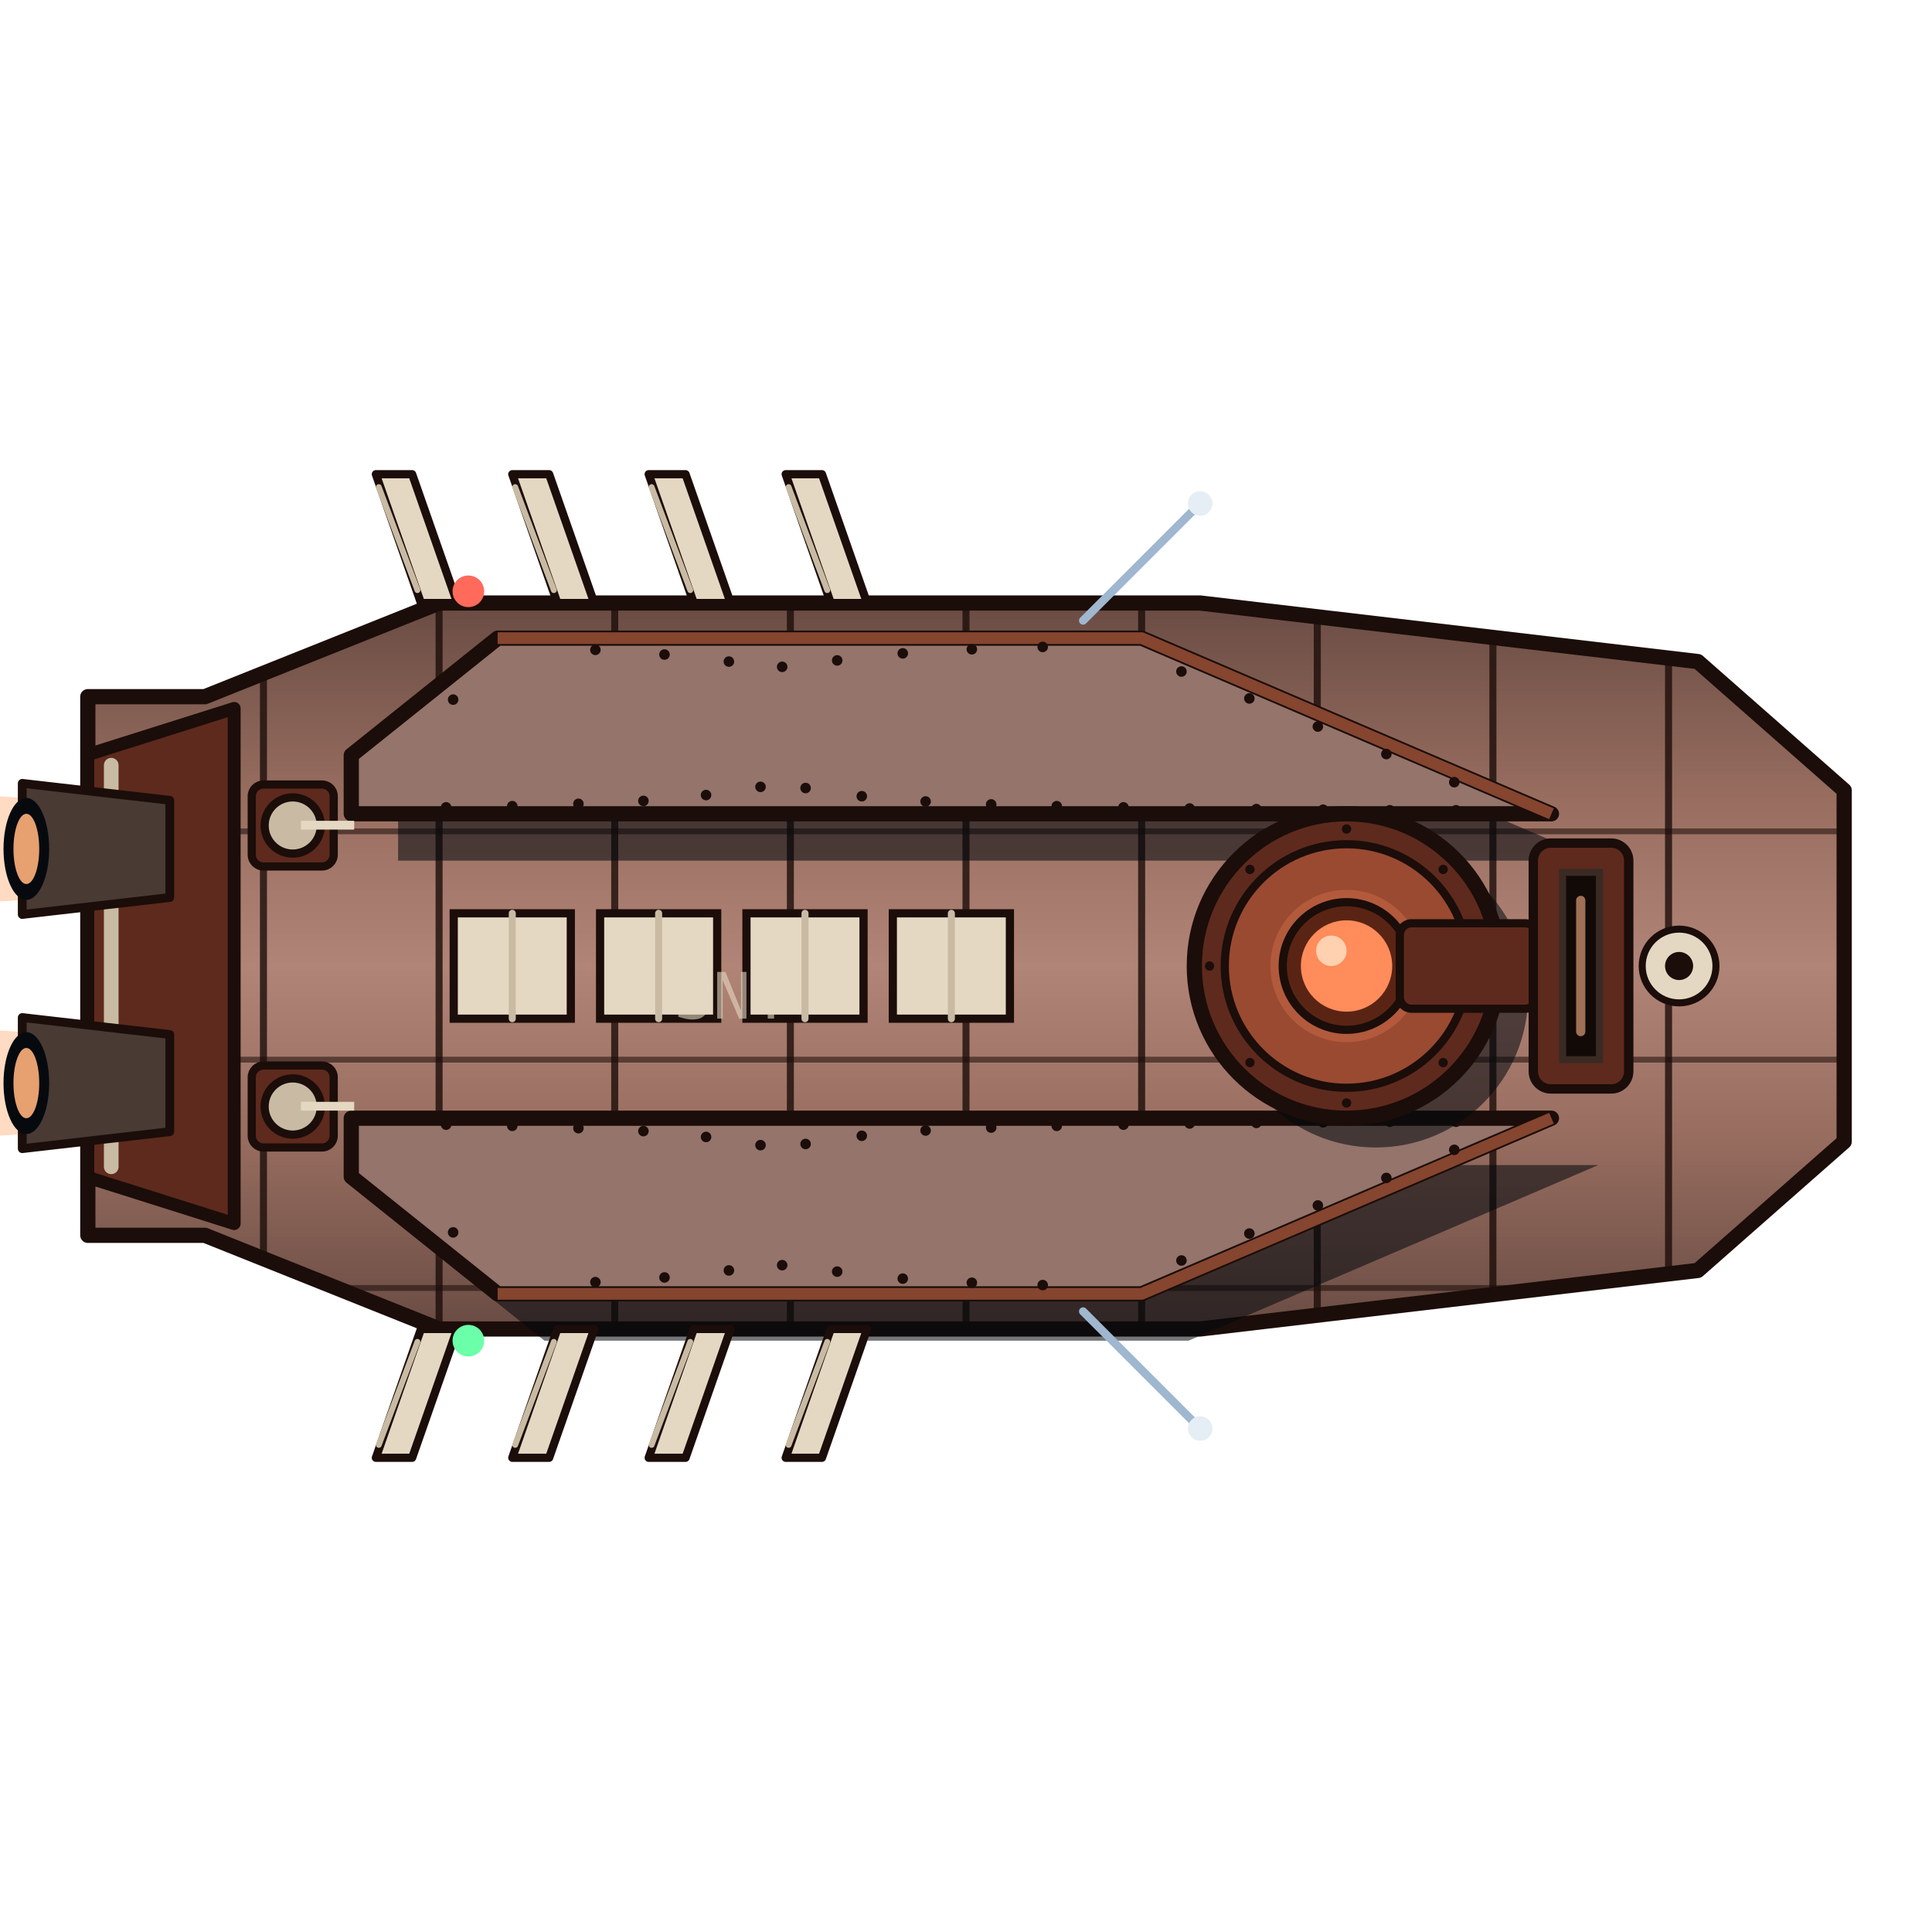
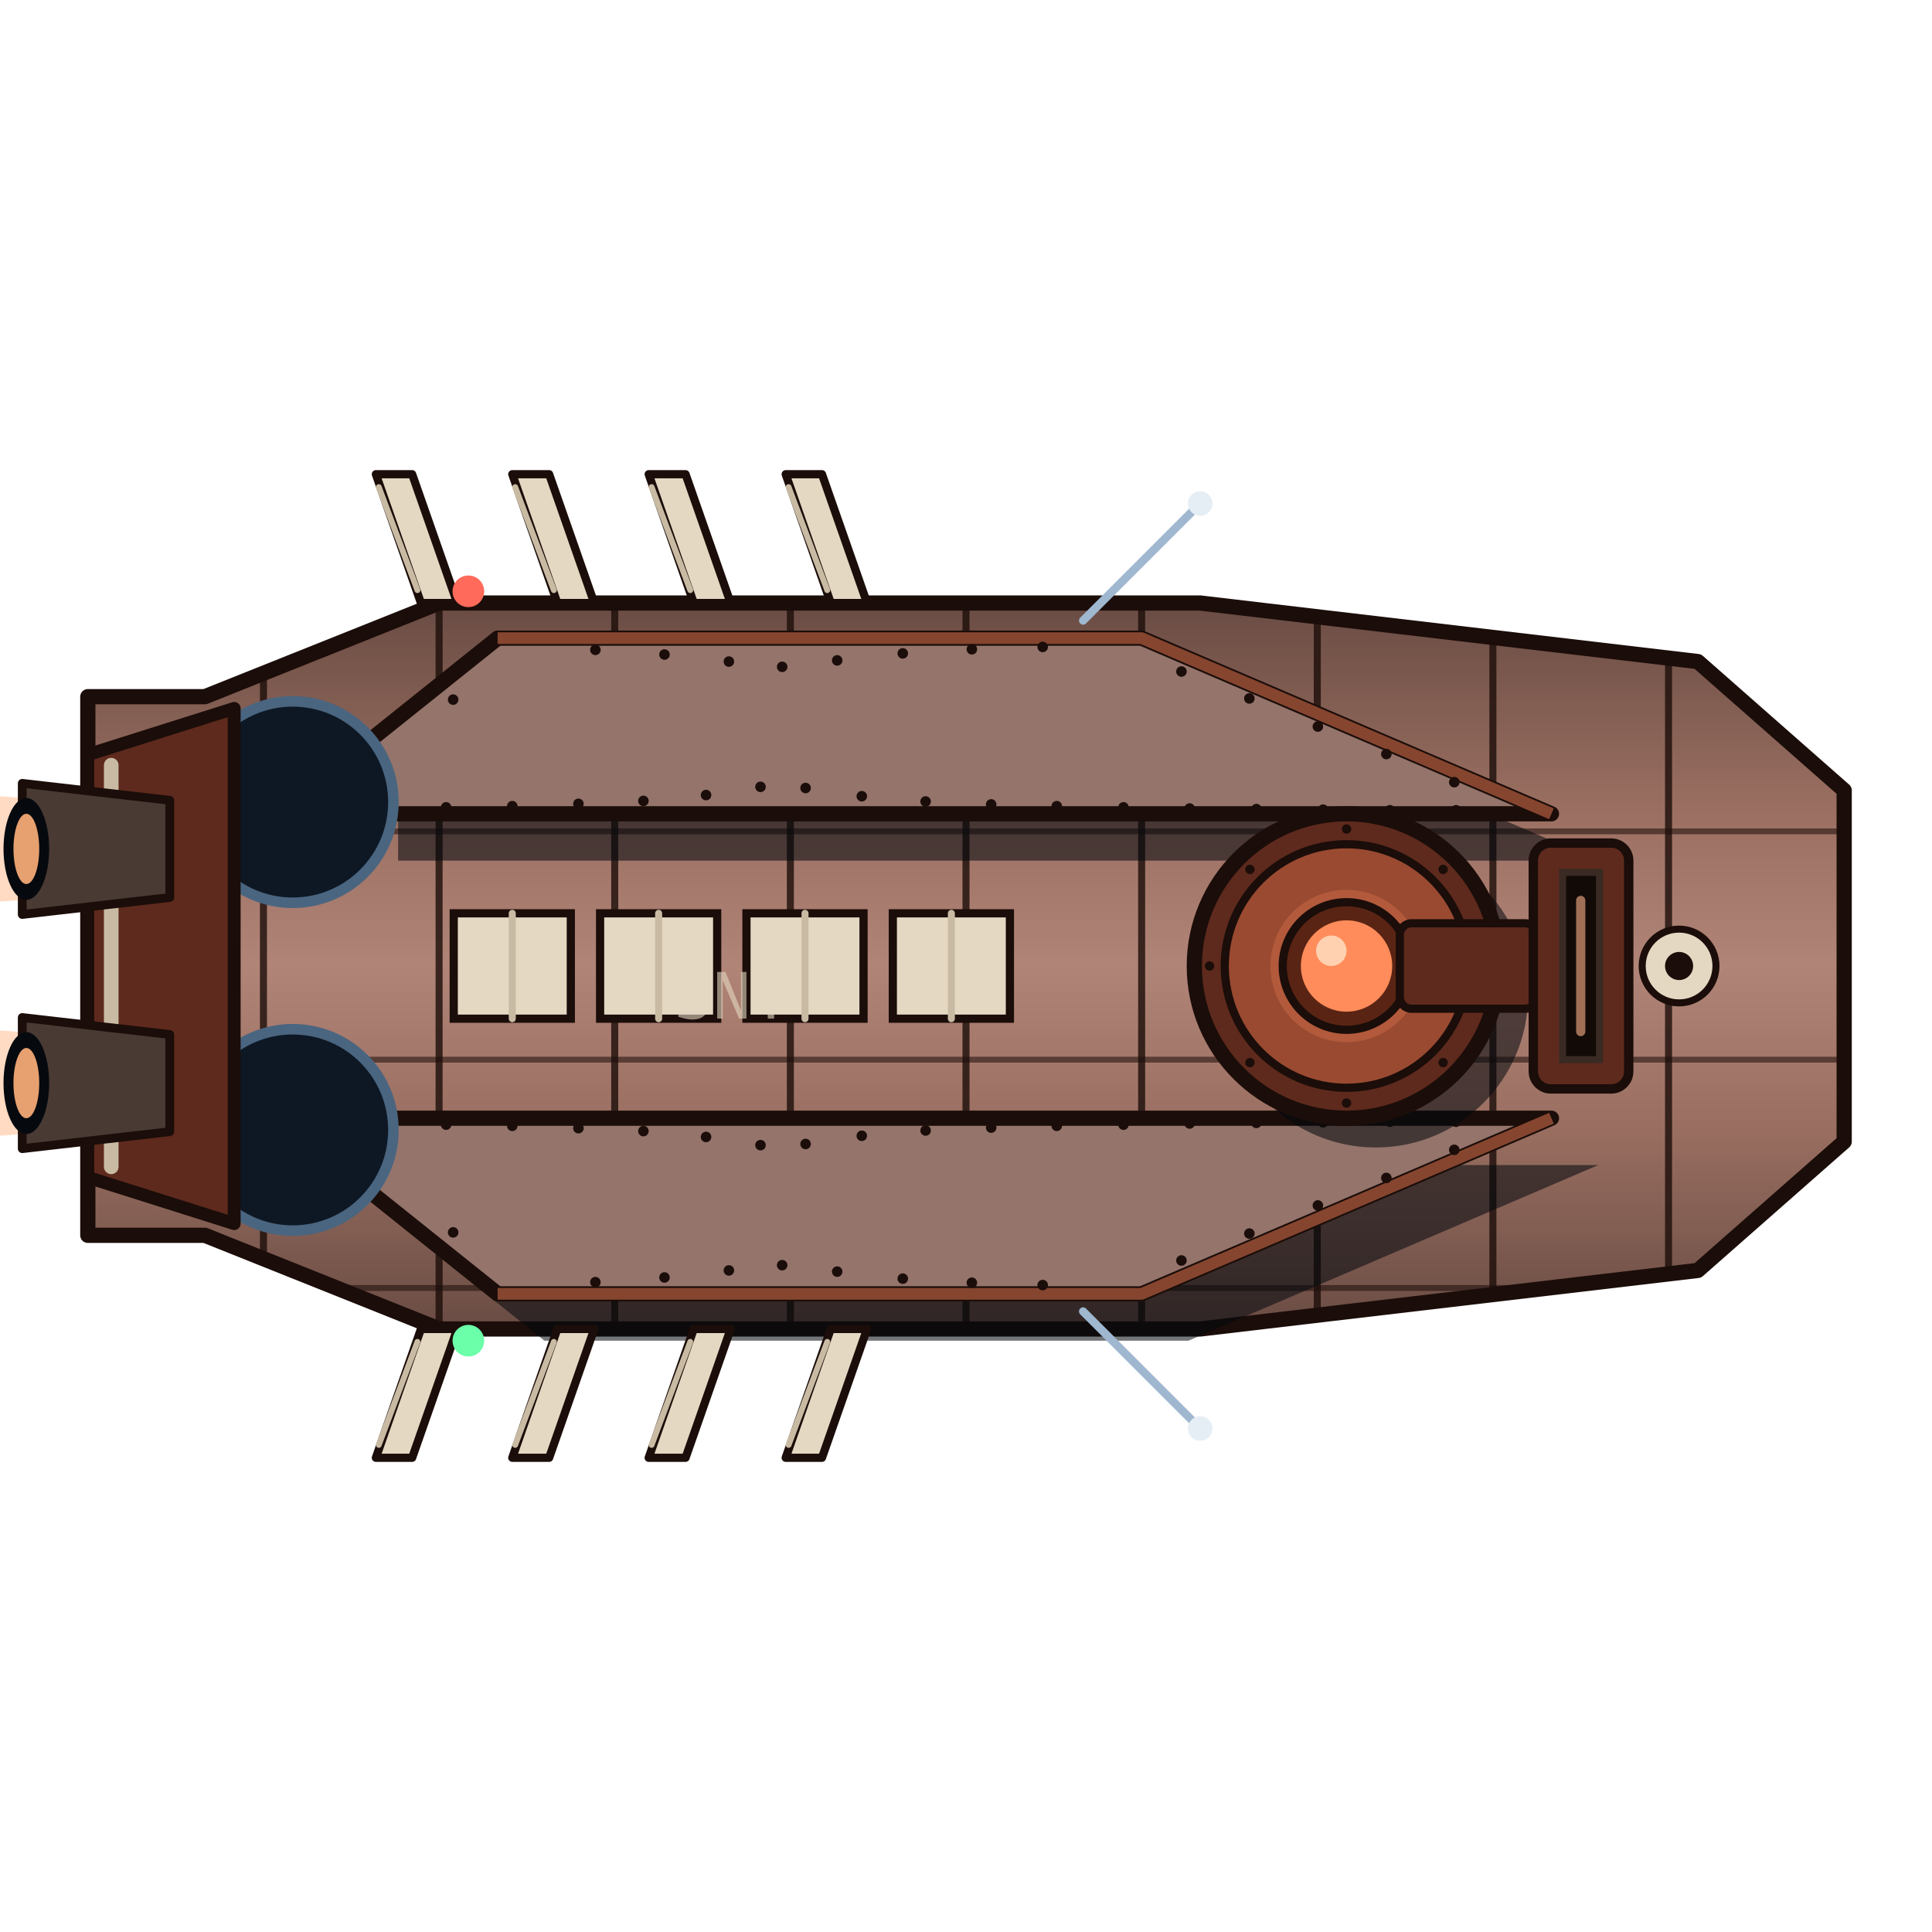
<svg xmlns="http://www.w3.org/2000/svg" viewBox="-16.50 -16.50 33.00 33.00">
  <defs>
    <linearGradient id="marsHullCiv" x1="0" y1="0" x2="0" y2="1">
      <stop offset="0" stop-color="#6a4c44" />
      <stop offset="0.28" stop-color="#9a6f61" />
      <stop offset="0.5" stop-color="#b08477" />
      <stop offset="0.72" stop-color="#9a6f61" />
      <stop offset="1" stop-color="#6a4c44" />
    </linearGradient>
  </defs>
  <ellipse cx="-16.65" cy="2.00" rx="1.95" ry="0.90" fill="#ffb07a" opacity="0.45" />
  <ellipse cx="-16.65" cy="-2.00" rx="1.95" ry="0.90" fill="#ffb07a" opacity="0.45" />
  <polygon points="15.00,-3.00 12.50,-5.20 4.00,-6.20 -9.00,-6.20 -13.00,-4.60 -15.00,-4.60 -15.00,-3.60 -15.00,3.60 -15.00,4.60 -13.00,4.60 -9.00,6.20 4.00,6.20 12.50,5.20 15.00,3.00" fill="url(#marsHullCiv)" stroke="#1b0d09" stroke-width="0.26" stroke-linejoin="round" />
  <clipPath id="c-ser-deimos-1">
    <polygon points="15.00,-3.00 12.50,-5.20 4.00,-6.20 -9.00,-6.20 -13.00,-4.60 -15.00,-4.60 -15.00,-3.60 -15.00,3.60 -15.00,4.60 -13.00,4.60 -9.00,6.20 4.00,6.20 12.50,5.20 15.00,3.00" />
  </clipPath>
  <g clip-path="url(#c-ser-deimos-1)">
    <line x1="-12.00" y1="-6.20" x2="-12.00" y2="6.20" stroke="#1b0d09" stroke-width="0.12" stroke-linecap="round" opacity="0.8" />
    <line x1="-9.00" y1="-6.20" x2="-9.00" y2="6.20" stroke="#1b0d09" stroke-width="0.12" stroke-linecap="round" opacity="0.8" />
    <line x1="-6.00" y1="-6.20" x2="-6.00" y2="6.20" stroke="#1b0d09" stroke-width="0.12" stroke-linecap="round" opacity="0.8" />
    <line x1="-3.00" y1="-6.20" x2="-3.00" y2="6.20" stroke="#1b0d09" stroke-width="0.12" stroke-linecap="round" opacity="0.8" />
    <line x1="0.00" y1="-6.20" x2="0.00" y2="6.20" stroke="#1b0d09" stroke-width="0.12" stroke-linecap="round" opacity="0.8" />
    <line x1="3.00" y1="-6.20" x2="3.00" y2="6.20" stroke="#1b0d09" stroke-width="0.12" stroke-linecap="round" opacity="0.8" />
    <line x1="6.00" y1="-6.20" x2="6.00" y2="6.20" stroke="#1b0d09" stroke-width="0.12" stroke-linecap="round" opacity="0.8" />
    <line x1="9.00" y1="-6.20" x2="9.00" y2="6.20" stroke="#1b0d09" stroke-width="0.12" stroke-linecap="round" opacity="0.8" />
    <line x1="12.00" y1="-6.20" x2="12.00" y2="6.20" stroke="#1b0d09" stroke-width="0.12" stroke-linecap="round" opacity="0.8" />
    <line x1="-15.00" y1="-2.30" x2="15.00" y2="-2.30" stroke="#1b0d09" stroke-width="0.1" stroke-linecap="round" opacity="0.55" />
    <line x1="-15.00" y1="1.60" x2="15.00" y2="1.60" stroke="#1b0d09" stroke-width="0.1" stroke-linecap="round" opacity="0.55" />
    <line x1="-15.00" y1="5.50" x2="15.00" y2="5.50" stroke="#1b0d09" stroke-width="0.1" stroke-linecap="round" opacity="0.55" />
  </g>
  <polygon points="10.80,-1.80 3.80,-4.80 -7.20,-4.80 -9.70,-2.80 -9.70,-1.80" fill="rgba(3,8,14,0.55)" stroke="none" stroke-width="0" stroke-linejoin="round" />
  <polygon points="10.00,-2.60 3.00,-5.60 -8.00,-5.60 -10.50,-3.60 -10.50,-2.60" fill="#94746b" stroke="#1b0d09" stroke-width="0.26" stroke-linejoin="round" />
  <polyline points="10.00,-2.60 3.00,-5.60 -8.00,-5.60" fill="none" stroke="#b25d3e" stroke-width="0.2" opacity="0.7" stroke-linejoin="round" />
  <circle cx="8.34" cy="-3.14" r="0.09" fill="#1b0d09" stroke="none" stroke-width="0" />
  <circle cx="7.18" cy="-3.62" r="0.09" fill="#1b0d09" stroke="none" stroke-width="0" />
  <circle cx="6.01" cy="-4.09" r="0.09" fill="#1b0d09" stroke="none" stroke-width="0" />
  <circle cx="4.84" cy="-4.57" r="0.09" fill="#1b0d09" stroke="none" stroke-width="0" />
  <circle cx="3.68" cy="-5.03" r="0.09" fill="#1b0d09" stroke="none" stroke-width="0" />
  <circle cx="1.31" cy="-5.45" r="0.09" fill="#1b0d09" stroke="none" stroke-width="0" />
  <circle cx="0.10" cy="-5.41" r="0.09" fill="#1b0d09" stroke="none" stroke-width="0" />
  <circle cx="-1.08" cy="-5.34" r="0.09" fill="#1b0d09" stroke="none" stroke-width="0" />
  <circle cx="-2.20" cy="-5.22" r="0.09" fill="#1b0d09" stroke="none" stroke-width="0" />
  <circle cx="-3.14" cy="-5.11" r="0.09" fill="#1b0d09" stroke="none" stroke-width="0" />
  <circle cx="-4.05" cy="-5.20" r="0.09" fill="#1b0d09" stroke="none" stroke-width="0" />
  <circle cx="-5.15" cy="-5.32" r="0.09" fill="#1b0d09" stroke="none" stroke-width="0" />
  <circle cx="-6.33" cy="-5.40" r="0.09" fill="#1b0d09" stroke="none" stroke-width="0" />
  <circle cx="-8.76" cy="-4.55" r="0.09" fill="#1b0d09" stroke="none" stroke-width="0" />
  <circle cx="-8.88" cy="-2.71" r="0.09" fill="#1b0d09" stroke="none" stroke-width="0" />
  <circle cx="-7.75" cy="-2.73" r="0.09" fill="#1b0d09" stroke="none" stroke-width="0" />
  <circle cx="-6.62" cy="-2.77" r="0.09" fill="#1b0d09" stroke="none" stroke-width="0" />
  <circle cx="-5.51" cy="-2.82" r="0.09" fill="#1b0d09" stroke="none" stroke-width="0" />
  <circle cx="-4.44" cy="-2.92" r="0.09" fill="#1b0d09" stroke="none" stroke-width="0" />
  <circle cx="-3.51" cy="-3.06" r="0.09" fill="#1b0d09" stroke="none" stroke-width="0" />
  <circle cx="-2.74" cy="-3.04" r="0.09" fill="#1b0d09" stroke="none" stroke-width="0" />
  <circle cx="-1.78" cy="-2.90" r="0.09" fill="#1b0d09" stroke="none" stroke-width="0" />
  <circle cx="-0.69" cy="-2.81" r="0.09" fill="#1b0d09" stroke="none" stroke-width="0" />
  <circle cx="0.43" cy="-2.76" r="0.09" fill="#1b0d09" stroke="none" stroke-width="0" />
  <circle cx="1.55" cy="-2.73" r="0.09" fill="#1b0d09" stroke="none" stroke-width="0" />
  <circle cx="2.69" cy="-2.71" r="0.09" fill="#1b0d09" stroke="none" stroke-width="0" />
  <circle cx="3.82" cy="-2.69" r="0.09" fill="#1b0d09" stroke="none" stroke-width="0" />
  <circle cx="4.96" cy="-2.68" r="0.09" fill="#1b0d09" stroke="none" stroke-width="0" />
  <circle cx="6.10" cy="-2.67" r="0.09" fill="#1b0d09" stroke="none" stroke-width="0" />
  <circle cx="7.24" cy="-2.66" r="0.09" fill="#1b0d09" stroke="none" stroke-width="0" />
  <circle cx="8.37" cy="-2.66" r="0.09" fill="#1b0d09" stroke="none" stroke-width="0" />
  <polygon points="-9.31,-6.20 -8.69,-6.20 -9.46,-8.40 -10.08,-8.40" fill="#e4d8c2" stroke="#1b0d09" stroke-width="0.14" stroke-linejoin="round" />
  <line x1="-9.37" y1="-6.42" x2="-10.03" y2="-8.18" stroke="#c9bba3" stroke-width="0.1" stroke-linecap="round" />
  <polygon points="-6.98,-6.20 -6.35,-6.20 -7.12,-8.40 -7.75,-8.40" fill="#e4d8c2" stroke="#1b0d09" stroke-width="0.14" stroke-linejoin="round" />
  <line x1="-7.04" y1="-6.42" x2="-7.70" y2="-8.18" stroke="#c9bba3" stroke-width="0.1" stroke-linecap="round" />
  <polygon points="-4.65,-6.20 -4.02,-6.20 -4.79,-8.40 -5.42,-8.40" fill="#e4d8c2" stroke="#1b0d09" stroke-width="0.14" stroke-linejoin="round" />
  <line x1="-4.71" y1="-6.42" x2="-5.37" y2="-8.18" stroke="#c9bba3" stroke-width="0.1" stroke-linecap="round" />
  <polygon points="-2.31,-6.20 -1.69,-6.20 -2.46,-8.40 -3.08,-8.40" fill="#e4d8c2" stroke="#1b0d09" stroke-width="0.14" stroke-linejoin="round" />
  <line x1="-2.37" y1="-6.42" x2="-3.03" y2="-8.18" stroke="#c9bba3" stroke-width="0.1" stroke-linecap="round" />
-   <rect x="-12.20" y="-3.10" width="1.40" height="1.40" rx="0.2" fill="#5e2a1d" stroke="#1b0d09" stroke-width="0.14" />
-   <circle cx="-11.50" cy="-2.40" r="0.48" fill="#c9bba3" stroke="#1b0d09" stroke-width="0.14" />
-   <rect x="-11.36" y="-2.48" width="0.91" height="0.15" rx="0.0" fill="#e4d8c2" stroke="none" stroke-width="0" />
+   <circle cx="-11.50" cy="-2.80" r="1.72" fill="#0e1824" stroke="#4a6580" stroke-width="0.18" />
  <polygon points="10.80,3.40 3.80,6.40 -7.20,6.40 -9.70,4.40 -9.70,3.40" fill="rgba(3,8,14,0.55)" stroke="none" stroke-width="0" stroke-linejoin="round" />
  <polygon points="10.00,2.60 3.00,5.60 -8.00,5.60 -10.50,3.60 -10.50,2.60" fill="#94746b" stroke="#1b0d09" stroke-width="0.26" stroke-linejoin="round" />
  <polyline points="10.00,2.60 3.00,5.60 -8.00,5.60" fill="none" stroke="#b25d3e" stroke-width="0.2" opacity="0.7" stroke-linejoin="round" />
  <circle cx="8.34" cy="3.14" r="0.09" fill="#1b0d09" stroke="none" stroke-width="0" />
  <circle cx="7.18" cy="3.62" r="0.09" fill="#1b0d09" stroke="none" stroke-width="0" />
  <circle cx="6.01" cy="4.09" r="0.09" fill="#1b0d09" stroke="none" stroke-width="0" />
  <circle cx="4.84" cy="4.57" r="0.09" fill="#1b0d09" stroke="none" stroke-width="0" />
  <circle cx="3.68" cy="5.03" r="0.09" fill="#1b0d09" stroke="none" stroke-width="0" />
  <circle cx="1.31" cy="5.45" r="0.09" fill="#1b0d09" stroke="none" stroke-width="0" />
  <circle cx="0.10" cy="5.41" r="0.09" fill="#1b0d09" stroke="none" stroke-width="0" />
  <circle cx="-1.08" cy="5.34" r="0.09" fill="#1b0d09" stroke="none" stroke-width="0" />
  <circle cx="-2.20" cy="5.22" r="0.09" fill="#1b0d09" stroke="none" stroke-width="0" />
  <circle cx="-3.14" cy="5.11" r="0.09" fill="#1b0d09" stroke="none" stroke-width="0" />
  <circle cx="-4.05" cy="5.20" r="0.09" fill="#1b0d09" stroke="none" stroke-width="0" />
  <circle cx="-5.15" cy="5.32" r="0.09" fill="#1b0d09" stroke="none" stroke-width="0" />
  <circle cx="-6.33" cy="5.40" r="0.09" fill="#1b0d09" stroke="none" stroke-width="0" />
  <circle cx="-8.76" cy="4.55" r="0.09" fill="#1b0d09" stroke="none" stroke-width="0" />
  <circle cx="-8.88" cy="2.71" r="0.09" fill="#1b0d09" stroke="none" stroke-width="0" />
  <circle cx="-7.75" cy="2.73" r="0.09" fill="#1b0d09" stroke="none" stroke-width="0" />
  <circle cx="-6.62" cy="2.77" r="0.09" fill="#1b0d09" stroke="none" stroke-width="0" />
  <circle cx="-5.51" cy="2.82" r="0.09" fill="#1b0d09" stroke="none" stroke-width="0" />
  <circle cx="-4.44" cy="2.92" r="0.09" fill="#1b0d09" stroke="none" stroke-width="0" />
  <circle cx="-3.51" cy="3.06" r="0.09" fill="#1b0d09" stroke="none" stroke-width="0" />
  <circle cx="-2.74" cy="3.04" r="0.09" fill="#1b0d09" stroke="none" stroke-width="0" />
  <circle cx="-1.78" cy="2.90" r="0.09" fill="#1b0d09" stroke="none" stroke-width="0" />
  <circle cx="-0.69" cy="2.81" r="0.09" fill="#1b0d09" stroke="none" stroke-width="0" />
  <circle cx="0.43" cy="2.76" r="0.09" fill="#1b0d09" stroke="none" stroke-width="0" />
  <circle cx="1.55" cy="2.73" r="0.09" fill="#1b0d09" stroke="none" stroke-width="0" />
  <circle cx="2.69" cy="2.71" r="0.09" fill="#1b0d09" stroke="none" stroke-width="0" />
  <circle cx="3.82" cy="2.69" r="0.09" fill="#1b0d09" stroke="none" stroke-width="0" />
  <circle cx="4.96" cy="2.68" r="0.09" fill="#1b0d09" stroke="none" stroke-width="0" />
  <circle cx="6.10" cy="2.67" r="0.09" fill="#1b0d09" stroke="none" stroke-width="0" />
  <circle cx="7.24" cy="2.66" r="0.09" fill="#1b0d09" stroke="none" stroke-width="0" />
  <circle cx="8.37" cy="2.66" r="0.09" fill="#1b0d09" stroke="none" stroke-width="0" />
  <polygon points="-9.31,6.20 -8.69,6.20 -9.46,8.40 -10.08,8.40" fill="#e4d8c2" stroke="#1b0d09" stroke-width="0.14" stroke-linejoin="round" />
  <line x1="-9.37" y1="6.42" x2="-10.03" y2="8.18" stroke="#c9bba3" stroke-width="0.1" stroke-linecap="round" />
  <polygon points="-6.98,6.20 -6.35,6.20 -7.12,8.40 -7.75,8.40" fill="#e4d8c2" stroke="#1b0d09" stroke-width="0.14" stroke-linejoin="round" />
  <line x1="-7.04" y1="6.42" x2="-7.70" y2="8.18" stroke="#c9bba3" stroke-width="0.1" stroke-linecap="round" />
  <polygon points="-4.65,6.20 -4.02,6.20 -4.79,8.40 -5.42,8.40" fill="#e4d8c2" stroke="#1b0d09" stroke-width="0.14" stroke-linejoin="round" />
  <line x1="-4.71" y1="6.42" x2="-5.37" y2="8.18" stroke="#c9bba3" stroke-width="0.1" stroke-linecap="round" />
  <polygon points="-2.31,6.20 -1.69,6.20 -2.46,8.40 -3.08,8.40" fill="#e4d8c2" stroke="#1b0d09" stroke-width="0.14" stroke-linejoin="round" />
  <line x1="-2.37" y1="6.42" x2="-3.03" y2="8.18" stroke="#c9bba3" stroke-width="0.1" stroke-linecap="round" />
-   <rect x="-12.20" y="1.70" width="1.40" height="1.40" rx="0.2" fill="#5e2a1d" stroke="#1b0d09" stroke-width="0.14" />
-   <circle cx="-11.50" cy="2.40" r="0.48" fill="#c9bba3" stroke="#1b0d09" stroke-width="0.14" />
-   <rect x="-11.36" y="2.32" width="0.91" height="0.15" rx="0.0" fill="#e4d8c2" stroke="none" stroke-width="0" />
+   <circle cx="-11.50" cy="2.80" r="1.72" fill="#0e1824" stroke="#4a6580" stroke-width="0.18" />
  <polygon points="-12.50,-4.40 -15.00,-3.61 -15.00,3.61 -12.50,4.40" fill="#5e2a1d" stroke="#1b0d09" stroke-width="0.22" stroke-linejoin="round" />
  <line x1="-14.60" y1="-3.43" x2="-14.60" y2="3.43" stroke="#c9bba3" stroke-width="0.25" stroke-linecap="round" />
  <polygon points="-13.60,-2.83 -16.12,-3.12 -16.12,-0.88 -13.60,-1.17" fill="#4a3a34" stroke="#1b0d09" stroke-width="0.15" stroke-linejoin="round" />
  <ellipse cx="-16.05" cy="-2.00" rx="0.39" ry="0.87" fill="#060a0f" />
  <ellipse cx="-16.05" cy="-2.00" rx="0.22" ry="0.60" fill="#ffb07a" opacity="0.9" />
  <polygon points="-13.60,1.17 -16.12,0.88 -16.12,3.12 -13.60,2.83" fill="#4a3a34" stroke="#1b0d09" stroke-width="0.15" stroke-linejoin="round" />
  <ellipse cx="-16.05" cy="2.00" rx="0.39" ry="0.87" fill="#060a0f" />
  <ellipse cx="-16.05" cy="2.00" rx="0.22" ry="0.60" fill="#ffb07a" opacity="0.9" />
  <rect x="-8.75" y="-0.90" width="2.00" height="1.80" rx="0.0" fill="#e4d8c2" stroke="#1b0d09" stroke-width="0.14" />
  <line x1="-7.75" y1="-0.90" x2="-7.75" y2="0.90" stroke="#c9bba3" stroke-width="0.12" stroke-linecap="round" />
  <rect x="-6.25" y="-0.90" width="2.00" height="1.80" rx="0.0" fill="#e4d8c2" stroke="#1b0d09" stroke-width="0.14" />
  <line x1="-5.25" y1="-0.90" x2="-5.25" y2="0.90" stroke="#c9bba3" stroke-width="0.12" stroke-linecap="round" />
  <rect x="-3.75" y="-0.90" width="2.00" height="1.80" rx="0.0" fill="#e4d8c2" stroke="#1b0d09" stroke-width="0.14" />
  <line x1="-2.75" y1="-0.90" x2="-2.75" y2="0.90" stroke="#c9bba3" stroke-width="0.12" stroke-linecap="round" />
  <rect x="-1.25" y="-0.90" width="2.00" height="1.80" rx="0.0" fill="#e4d8c2" stroke="#1b0d09" stroke-width="0.14" />
  <line x1="-0.25" y1="-0.90" x2="-0.25" y2="0.90" stroke="#c9bba3" stroke-width="0.12" stroke-linecap="round" />
  <circle cx="7.00" cy="0.50" r="2.60" fill="rgba(3,8,14,0.55)" stroke="none" stroke-width="0" />
  <circle cx="6.50" cy="0.00" r="2.60" fill="#5e2a1d" stroke="#1b0d09" stroke-width="0.26" />
  <circle cx="6.50" cy="0.00" r="2.08" fill="#9a4a31" stroke="#1b0d09" stroke-width="0.14" />
  <circle cx="8.84" cy="0.00" r="0.08" fill="#1b0d09" stroke="none" stroke-width="0" />
  <circle cx="8.15" cy="1.65" r="0.08" fill="#1b0d09" stroke="none" stroke-width="0" />
  <circle cx="6.50" cy="2.34" r="0.08" fill="#1b0d09" stroke="none" stroke-width="0" />
  <circle cx="4.85" cy="1.65" r="0.08" fill="#1b0d09" stroke="none" stroke-width="0" />
  <circle cx="4.16" cy="0.00" r="0.08" fill="#1b0d09" stroke="none" stroke-width="0" />
  <circle cx="4.85" cy="-1.65" r="0.08" fill="#1b0d09" stroke="none" stroke-width="0" />
  <circle cx="6.50" cy="-2.34" r="0.08" fill="#1b0d09" stroke="none" stroke-width="0" />
  <circle cx="8.15" cy="-1.65" r="0.08" fill="#1b0d09" stroke="none" stroke-width="0" />
  <circle cx="6.50" cy="0.00" r="1.30" fill="#ff8c5a" stroke="none" stroke-width="0" opacity="0.25" />
  <circle cx="6.50" cy="0.00" r="1.09" fill="#5a2414" stroke="#1b0d09" stroke-width="0.14" />
  <circle cx="6.50" cy="0.00" r="0.78" fill="#ff8c5a" stroke="none" stroke-width="0" />
  <circle cx="6.24" cy="-0.26" r="0.26" fill="#ffd1b0" stroke="none" stroke-width="0" />
  <rect x="7.41" y="-0.73" width="2.34" height="1.46" rx="0.2" fill="#5e2a1d" stroke="#1b0d09" stroke-width="0.14" />
  <rect x="9.69" y="-2.10" width="1.63" height="4.20" rx="0.3" fill="#5e2a1d" stroke="#1b0d09" stroke-width="0.16" />
  <rect x="10.19" y="-1.60" width="0.63" height="3.20" rx="0.0" fill="#120a07" stroke="#3a2a24" stroke-width="0.12" />
  <line x1="10.50" y1="-1.12" x2="10.50" y2="1.12" stroke="#ffb48a" stroke-width="0.158" stroke-linecap="round" opacity="0.6" />
  <line x1="2.00" y1="-5.90" x2="4.00" y2="-7.90" stroke="#9fb7cf" stroke-width="0.14" stroke-linecap="round" />
  <circle cx="4.00" cy="-7.90" r="0.21" fill="#e6eef5" stroke="none" stroke-width="0" />
  <line x1="2.00" y1="5.90" x2="4.00" y2="7.90" stroke="#9fb7cf" stroke-width="0.14" stroke-linecap="round" />
  <circle cx="4.00" cy="7.90" r="0.21" fill="#e6eef5" stroke="none" stroke-width="0" />
  <circle cx="12.18" cy="0.00" r="0.63" fill="#e4d8c2" stroke="#1b0d09" stroke-width="0.12" />
  <circle cx="12.18" cy="0.00" r="0.24" fill="#1b0d09" stroke="none" stroke-width="0" />
  <text x="-4.00" y="0.90" font-family="IBM Plex Mono, monospace" font-size="1.10" fill="#e4d8c2" opacity="0.6" text-anchor="middle">SNY</text>
  <circle cx="-8.50" cy="-6.40" r="0.27" fill="#ff6a5a" stroke="none" stroke-width="0" />
  <circle cx="-8.50" cy="6.40" r="0.27" fill="#6affa8" stroke="none" stroke-width="0" />
</svg>
